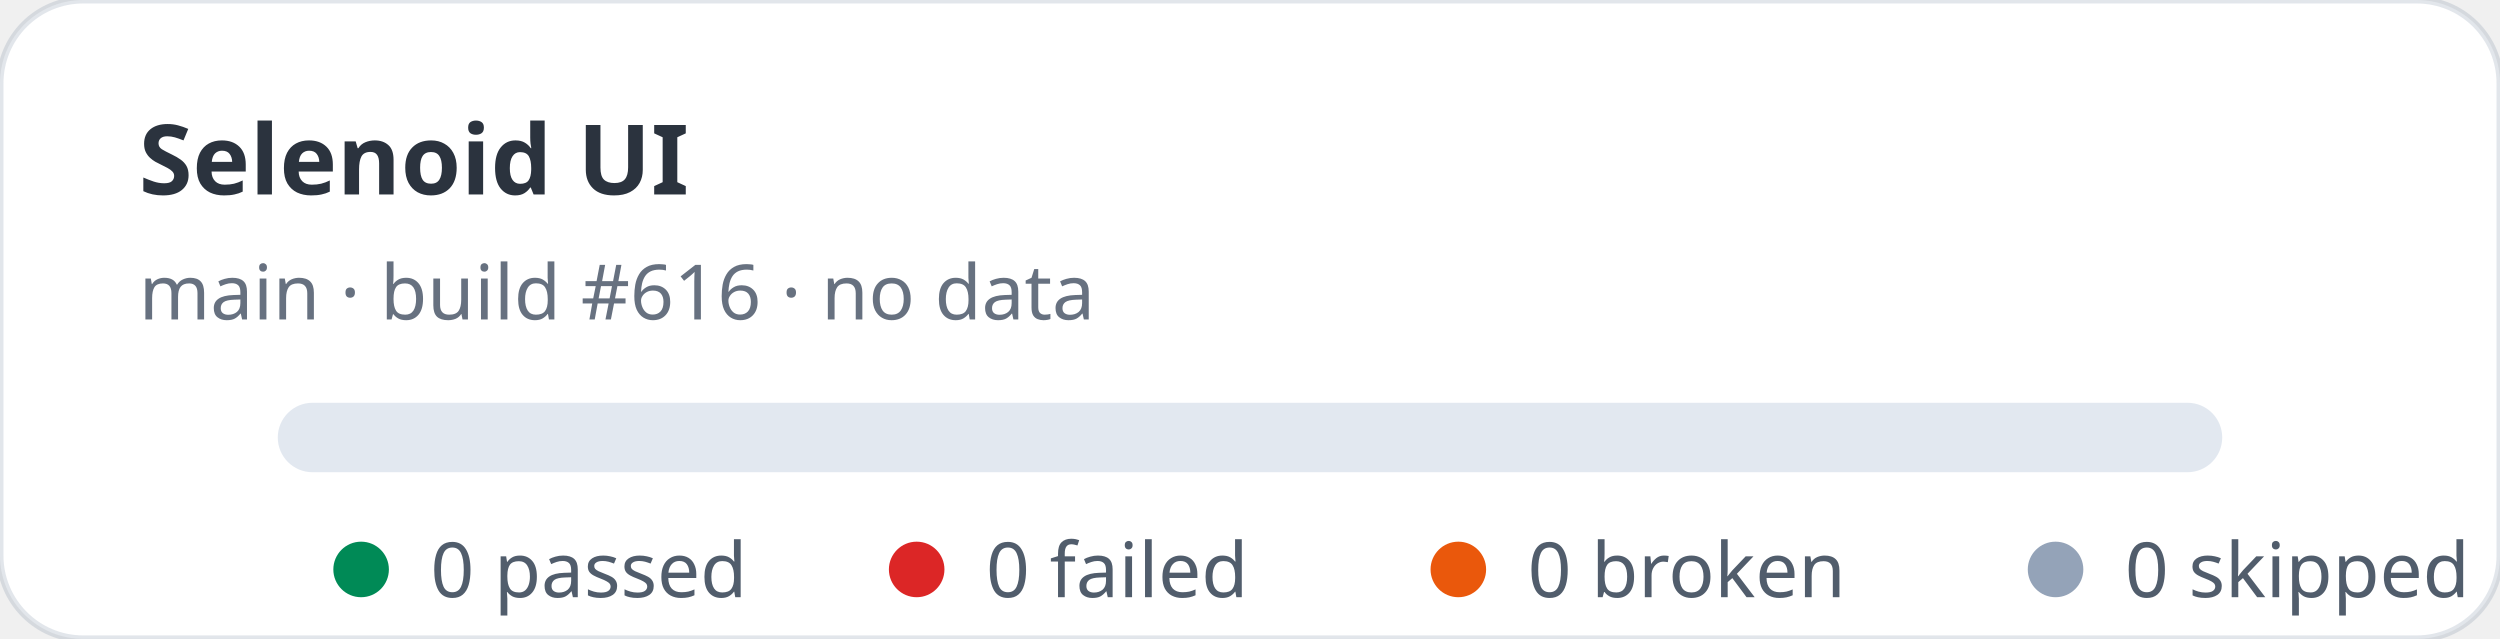
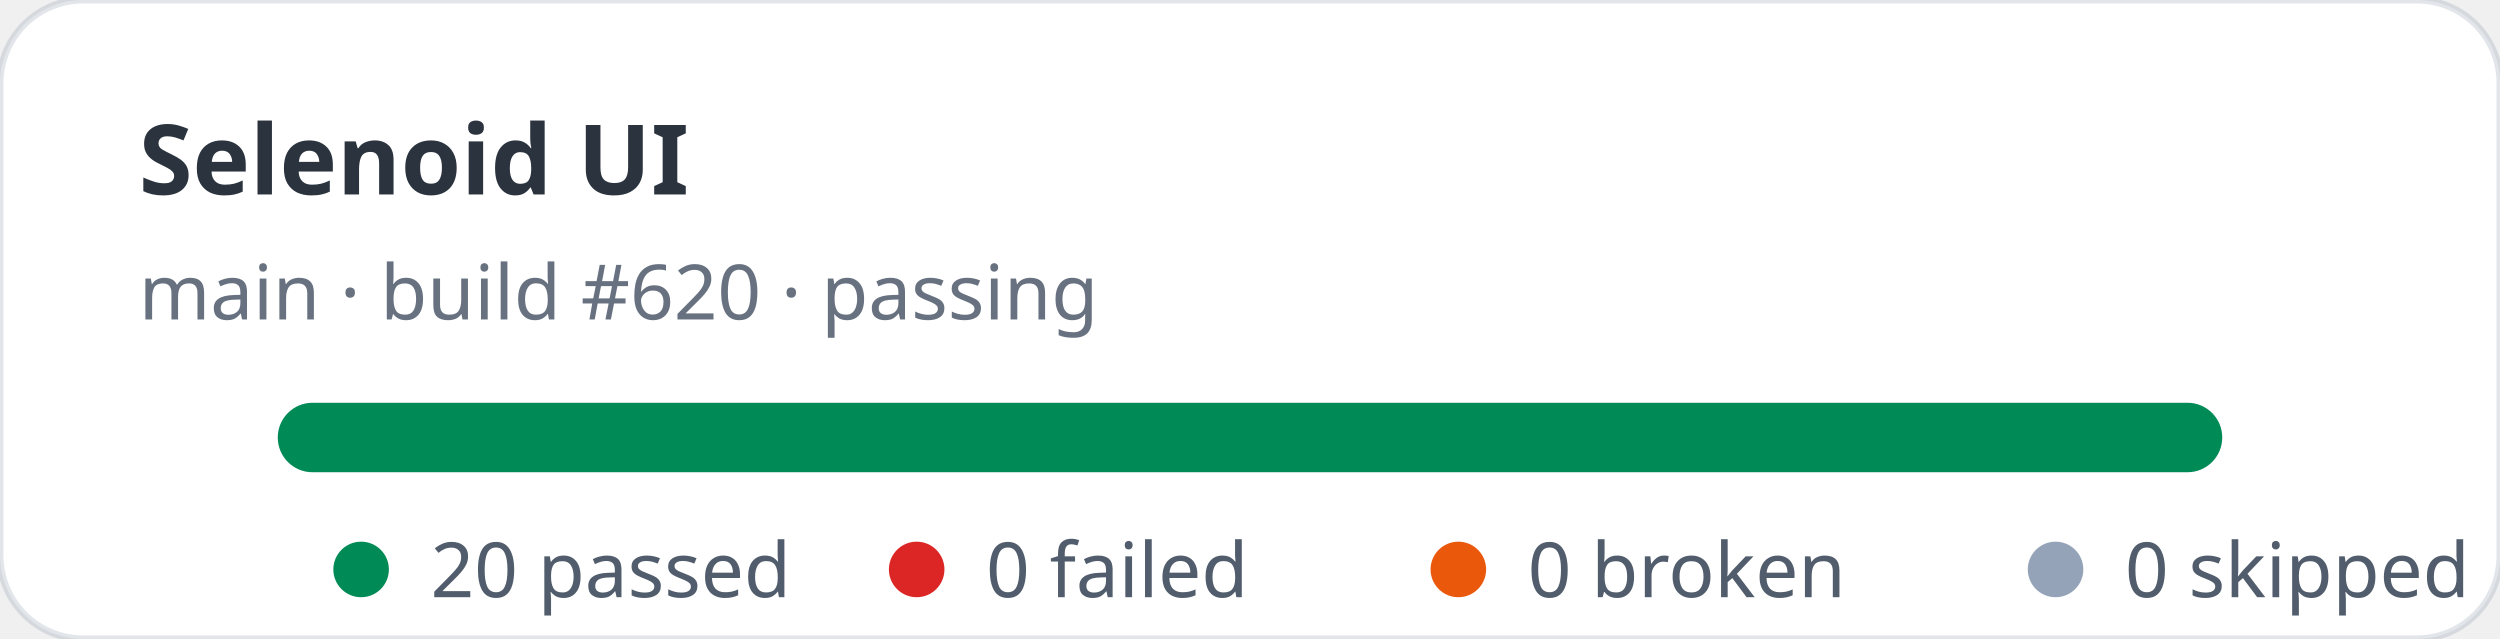
- <svg xmlns="http://www.w3.org/2000/svg" width="360" height="92" viewBox="0 0 360 92" role="img" aria-label="Selenoid UI stats: 0 passed, 0 failed">
+ <svg xmlns="http://www.w3.org/2000/svg" width="360" height="92" viewBox="0 0 360 92" role="img" aria-label="Selenoid UI stats: 20 passed, 0 failed">
  <rect width="360" height="92" rx="12" fill="#ffffff" stroke="rgba(11,48,86,0.12)" />
  <text x="20" y="28" fill="rgba(1,10,24,0.83)" font-family="ui-sans-serif,system-ui,sans-serif" font-size="14" font-weight="700">Selenoid UI</text>
-   <text x="20" y="46" fill="rgba(2,19,44,0.6)" font-family="ui-sans-serif,system-ui,sans-serif" font-size="11">main · build #616 · no data</text>
+   <text x="20" y="46" fill="rgba(2,19,44,0.6)" font-family="ui-sans-serif,system-ui,sans-serif" font-size="11">main · build #620 · passing</text>
  <rect x="40" y="58" width="280" height="10" rx="5" fill="#e2e8f0" />
+   <rect x="40" y="58" width="280" height="10" rx="5" fill="#008a56" />
  <g font-family="ui-sans-serif,system-ui,sans-serif" font-size="11" fill="rgba(1,18,40,0.68)">
    <circle cx="52" cy="82" r="4" fill="#008a56" />
-     <text x="62" y="86">0 passed</text>
+     <text x="62" y="86">20 passed</text>
    <circle cx="132" cy="82" r="4" fill="#dc2626" />
    <text x="142" y="86">0 failed</text>
    <circle cx="210" cy="82" r="4" fill="#ea580c" />
    <text x="220" y="86">0 broken</text>
    <circle cx="296" cy="82" r="4" fill="#94a3b8" />
    <text x="306" y="86">0 skipped</text>
  </g>
</svg>
